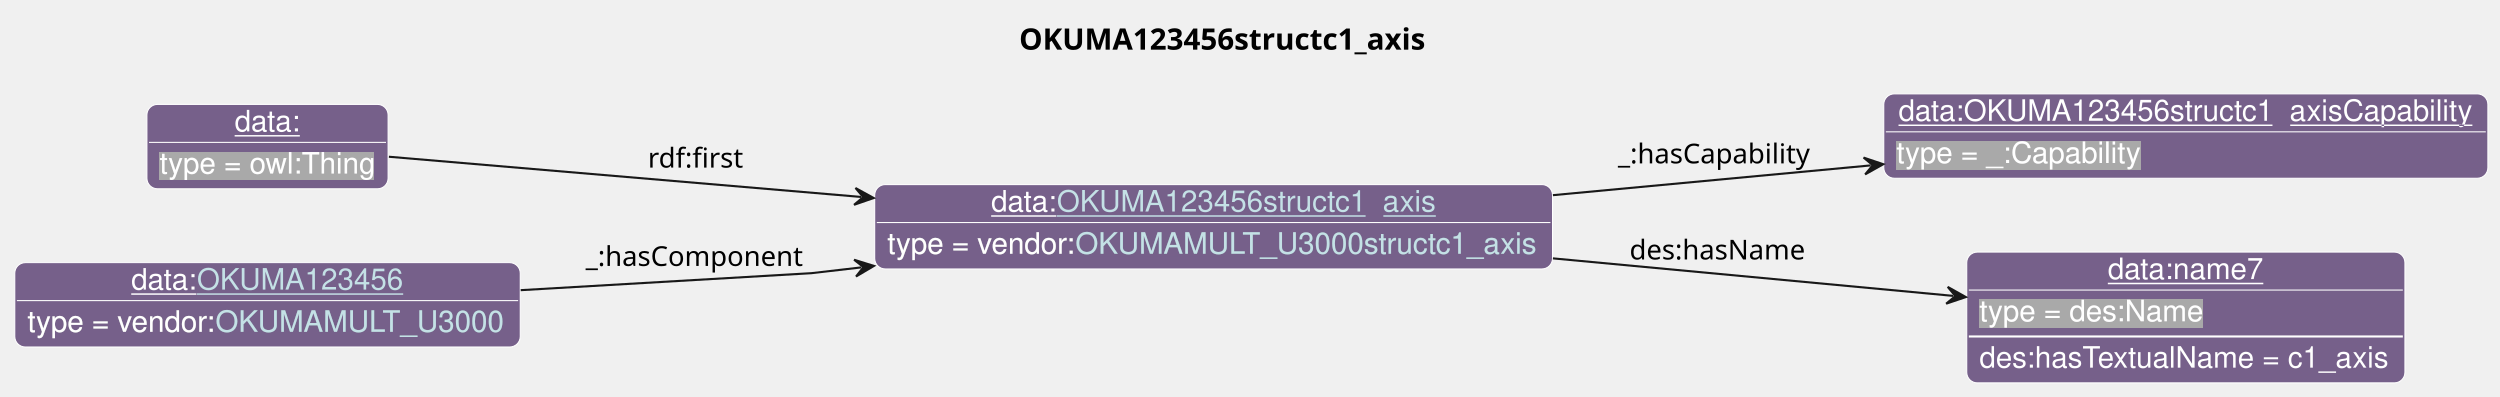
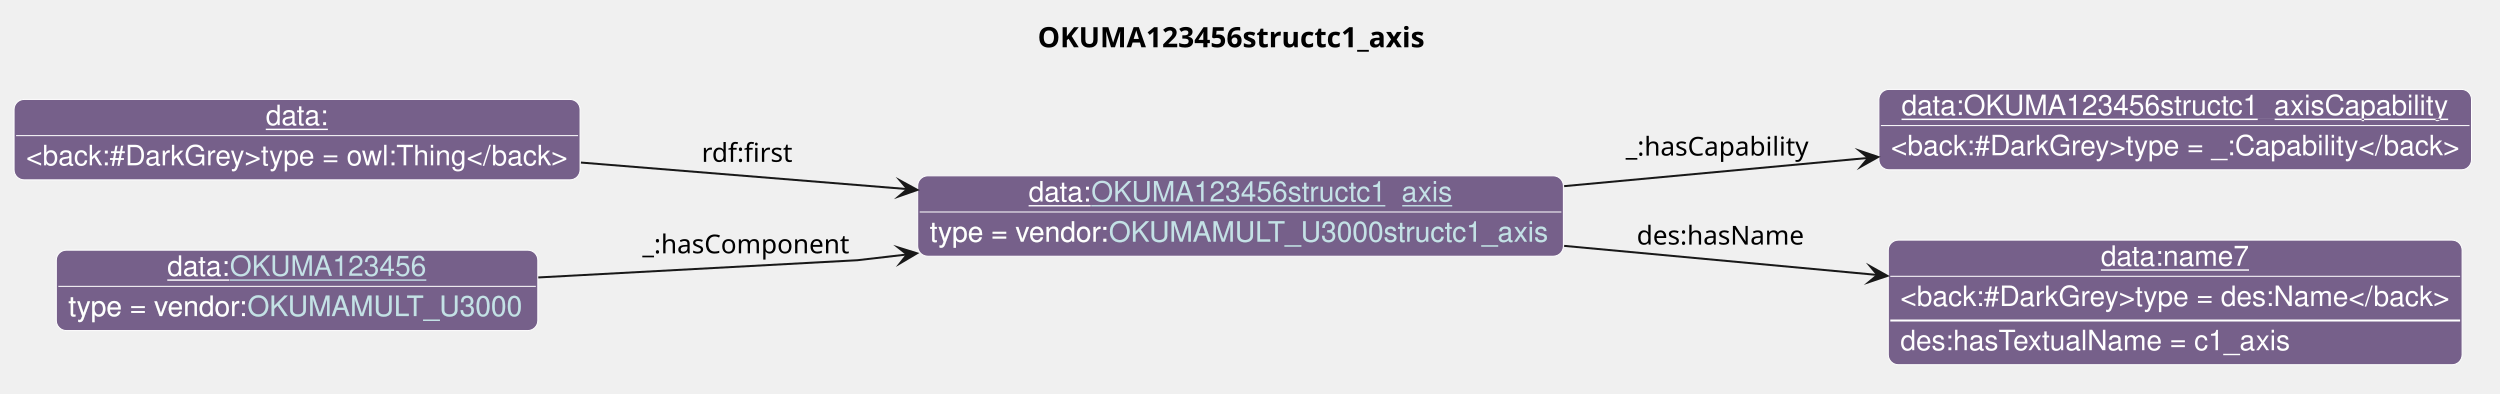
- <svg xmlns="http://www.w3.org/2000/svg" xmlns:xlink="http://www.w3.org/1999/xlink" contentStyleType="text/css" data-diagram-type="CLASS" height="188px" preserveAspectRatio="none" style="width:1185px;height:188px;background:#FFFFFF;" version="1.1" viewBox="0 0 1185 188" width="1185px" zoomAndPan="magnify">
+ <svg xmlns="http://www.w3.org/2000/svg" xmlns:xlink="http://www.w3.org/1999/xlink" contentStyleType="text/css" data-diagram-type="CLASS" height="196px" preserveAspectRatio="none" style="width:1244px;height:196px;background:#FFFFFF;" version="1.1" viewBox="0 0 1244 196" width="1244px" zoomAndPan="magnify">
  <defs>
-     <filter height="1" id="b19j23vdcktuft0" width="1" x="0" y="0">
+     <filter height="1" id="bd8ubwz7prsgr0" width="1" x="0" y="0">
      <feFlood flood-color="#76608A" result="flood" />
-       <feComposite in="SourceGraphic" in2="flood" operator="over" />
-     </filter>
-     <filter height="1" id="b19j23vdcktuft1" width="1" x="0" y="0">
-       <feFlood flood-color="#A9A9A9" result="flood" />
      <feComposite in="SourceGraphic" in2="flood" operator="over" />
    </filter>
  </defs>
  <g>
    <g class="title" data-source-line="13">
-       <text fill="#000000" font-family="sans-serif" font-size="14" font-weight="bold" lengthAdjust="spacing" textLength="205.133" x="483.066" y="23.535">OKUMA123456structc1_axis</text>
+       <text fill="#000000" font-family="sans-serif" font-size="14" font-weight="700" lengthAdjust="spacing" textLength="205.133" x="516.343" y="23.535">OKUMA123456structc1_axis</text>
    </g>
-     <g class="entity" data-entity="o0" data-source-line="131" data-uid="ent0002" id="entity_o0">
-       <rect fill="#76608A" height="40" rx="5" ry="5" style="stroke:#FFFFFF;stroke-width:0.5;" width="321.299" x="414.6" y="87.488" />
-       <text fill="#FFFFFF" font-family="Helvetica" font-size="14" lengthAdjust="spacing" text-decoration="underline" textLength="31.138" x="469.805" y="100.269">data:</text>
+     <g class="entity" data-qualified-name="o0" data-source-line="131" id="ent0001">
+       <rect fill="#76608A" height="40" rx="5" ry="5" style="stroke:#FFFFFF;stroke-width:0.5;" width="321.299" x="456.64" y="87.488" />
+       <text fill="#FFFFFF" font-family="Helvetica" font-size="14" lengthAdjust="spacing" text-decoration="underline" textLength="31.138" x="511.845" y="100.269">data:</text>
      <a href="./OKUMA123456structc1_axis.html" target="_top" title="./OKUMA123456structc1_axis.html" xlink:actuate="onRequest" xlink:href="./OKUMA123456structc1_axis.html" xlink:show="new" xlink:title="./OKUMA123456structc1_axis.html" xlink:type="simple">
-         <text fill="#C4E1E6" font-family="Helvetica" font-size="14" lengthAdjust="spacing" text-decoration="underline" textLength="179.751" x="500.943" y="100.269">OKUMA123456structc1_axis</text>
+         <text fill="#C4E1E6" font-family="Helvetica" font-size="14" lengthAdjust="spacing" text-decoration="underline" textLength="179.751" x="542.983" y="100.269">OKUMA123456structc1_axis</text>
      </a>
-       <line style="stroke:#FFFFFF;stroke-width:0.5;" x1="415.6" x2="734.899" y1="105.488" y2="105.488" />
-       <text fill="#FFFFFF" filter="url(#b19j23vdcktuft0)" font-family="Helvetica" font-size="14" lengthAdjust="spacing" textLength="89.113" x="420.6" y="120.269">type = vendor:</text>
+       <line style="stroke:#FFFFFF;stroke-width:0.5;" x1="457.64" x2="776.939" y1="105.488" y2="105.488" />
+       <text fill="#FFFFFF" filter="url(#bd8ubwz7prsgr0)" font-family="Helvetica" font-size="14" lengthAdjust="spacing" textLength="89.113" x="462.64" y="120.269">type = vendor:</text>
      <a href="../OKUMA.html#OKUMAMULT_U3000structc1_axis" target="_top" title="../OKUMA.html#OKUMAMULT_U3000structc1_axis" xlink:actuate="onRequest" xlink:href="../OKUMA.html#OKUMAMULT_U3000structc1_axis" xlink:show="new" xlink:title="../OKUMA.html#OKUMAMULT_U3000structc1_axis" xlink:type="simple">
-         <text fill="#C4E1E6" filter="url(#b19j23vdcktuft0)" font-family="Helvetica" font-size="14" lengthAdjust="spacing" textLength="220.185" x="509.713" y="120.269">OKUMAMULT_U3000structc1_axis</text>
-         <line style="stroke:#76608A;stroke-width:0.5;" x1="509.713" x2="729.899" y1="121.269" y2="121.269" />
+         <text fill="#C4E1E6" filter="url(#bd8ubwz7prsgr0)" font-family="Helvetica" font-size="14" lengthAdjust="spacing" textLength="220.185" x="551.753" y="120.269">OKUMAMULT_U3000structc1_axis</text>
+         <line style="stroke:#76608A;stroke-width:0.5;" x1="551.753" x2="771.939" y1="121.269" y2="121.269" />
      </a>
    </g>
-     <g class="entity" data-entity="o1" data-source-line="131" data-uid="ent0003" id="entity_o1">
-       <rect fill="#76608A" height="40" rx="5" ry="5" style="stroke:#FFFFFF;stroke-width:0.5;" width="286.364" x="892.9" y="44.488" />
-       <text fill="#FFFFFF" font-family="Helvetica" font-size="14" lengthAdjust="spacing" text-decoration="underline" textLength="272.364" x="899.9" y="57.269">data:OKUMA123456structc1_axisCapability</text>
-       <line style="stroke:#FFFFFF;stroke-width:0.5;" x1="893.9" x2="1178.264" y1="62.488" y2="62.488" />
-       <text fill="#FFFFFF" filter="url(#b19j23vdcktuft1)" font-family="Helvetica" font-size="14" lengthAdjust="spacing" textLength="115.568" x="898.9" y="77.269">type = _:Capability</text>
+     <g class="entity" data-qualified-name="o1" data-source-line="131" id="ent0002">
+       <rect fill="#76608A" height="40" rx="5" ry="5" style="stroke:#FFFFFF;stroke-width:0.5;" width="294.878" x="934.94" y="44.488" />
+       <text fill="#FFFFFF" font-family="Helvetica" font-size="14" lengthAdjust="spacing" text-decoration="underline" textLength="272.364" x="946.197" y="57.269">data:OKUMA123456structc1_axisCapability</text>
+       <line style="stroke:#FFFFFF;stroke-width:0.5;" x1="935.94" x2="1228.818" y1="62.488" y2="62.488" />
+       <text fill="#FFFFFF" font-family="Helvetica" font-size="14" lengthAdjust="spacing" textLength="282.878" x="940.94" y="77.269">&lt;back:#DarkGrey&gt;type = _:Capability&lt;/back&gt;</text>
    </g>
-     <g class="entity" data-entity="o2" data-source-line="131" data-uid="ent0004" id="entity_o2">
-       <rect fill="#76608A" height="62" rx="5" ry="5" style="stroke:#FFFFFF;stroke-width:0.5;" width="207.713" x="932.23" y="119.488" />
-       <text fill="#FFFFFF" font-family="Helvetica" font-size="14" lengthAdjust="spacing" text-decoration="underline" textLength="73.944" x="999.114" y="132.269">data:name7</text>
-       <line style="stroke:#FFFFFF;stroke-width:0.5;" x1="933.23" x2="1138.943" y1="137.488" y2="137.488" />
-       <text fill="#FFFFFF" filter="url(#b19j23vdcktuft1)" font-family="Helvetica" font-size="14" lengthAdjust="spacing" textLength="106.224" x="938.23" y="152.269">type = des:Name</text>
-       <line style="stroke:#FFFFFF;stroke-width:1;" x1="933.23" x2="1138.943" y1="159.488" y2="159.488" />
-       <text fill="#FFFFFF" font-family="Helvetica" font-size="14" lengthAdjust="spacing" textLength="195.713" x="938.23" y="174.269">des:hasTextualName = c1_axis</text>
+     <g class="entity" data-qualified-name="o2" data-source-line="131" id="ent0003">
+       <rect fill="#76608A" height="62" rx="5" ry="5" style="stroke:#FFFFFF;stroke-width:0.5;" width="285.533" x="939.61" y="119.488" />
+       <text fill="#FFFFFF" font-family="Helvetica" font-size="14" lengthAdjust="spacing" text-decoration="underline" textLength="73.944" x="1045.404" y="132.269">data:name7</text>
+       <line style="stroke:#FFFFFF;stroke-width:0.5;" x1="940.61" x2="1224.143" y1="137.488" y2="137.488" />
+       <text fill="#FFFFFF" font-family="Helvetica" font-size="14" lengthAdjust="spacing" textLength="273.533" x="945.61" y="152.269">&lt;back:#DarkGrey&gt;type = des:Name&lt;/back&gt;</text>
+       <line style="stroke:#FFFFFF;stroke-width:1;" x1="940.61" x2="1224.143" y1="159.488" y2="159.488" />
+       <text fill="#FFFFFF" font-family="Helvetica" font-size="14" lengthAdjust="spacing" textLength="195.713" x="945.61" y="174.269">des:hasTextualName = c1_axis</text>
    </g>
-     <g class="entity" data-entity="o3" data-source-line="131" data-uid="ent0005" id="entity_o3">
-       <rect fill="#76608A" height="40" rx="5" ry="5" style="stroke:#FFFFFF;stroke-width:0.5;" width="114.334" x="69.63" y="49.488" />
-       <text fill="#FFFFFF" font-family="Helvetica" font-size="14" lengthAdjust="spacing" text-decoration="underline" textLength="31.138" x="111.228" y="62.269">data:</text>
-       <line style="stroke:#FFFFFF;stroke-width:0.5;" x1="70.63" x2="182.964" y1="67.488" y2="67.488" />
-       <text fill="#FFFFFF" filter="url(#b19j23vdcktuft1)" font-family="Helvetica" font-size="14" lengthAdjust="spacing" textLength="102.334" x="75.63" y="82.269">type = owl:Thing</text>
+     <g class="entity" data-qualified-name="o3" data-source-line="131" id="ent0004">
+       <rect fill="#76608A" height="40" rx="5" ry="5" style="stroke:#FFFFFF;stroke-width:0.5;" width="281.644" x="7" y="49.488" />
+       <text fill="#FFFFFF" font-family="Helvetica" font-size="14" lengthAdjust="spacing" text-decoration="underline" textLength="31.138" x="132.253" y="62.269">data:</text>
+       <line style="stroke:#FFFFFF;stroke-width:0.5;" x1="8" x2="287.644" y1="67.488" y2="67.488" />
+       <text fill="#FFFFFF" font-family="Helvetica" font-size="14" lengthAdjust="spacing" textLength="269.644" x="13" y="82.269">&lt;back:#DarkGrey&gt;type = owl:Thing&lt;/back&gt;</text>
    </g>
-     <g class="entity" data-entity="o4" data-source-line="131" data-uid="ent0006" id="entity_o4">
-       <rect fill="#76608A" height="40" rx="5" ry="5" style="stroke:#FFFFFF;stroke-width:0.5;" width="239.602" x="7" y="124.488" />
-       <text fill="#FFFFFF" font-family="Helvetica" font-size="14" lengthAdjust="spacing" text-decoration="underline" textLength="31.138" x="62.205" y="137.269">data:</text>
+     <g class="entity" data-qualified-name="o4" data-source-line="131" id="ent0005">
+       <rect fill="#76608A" height="40" rx="5" ry="5" style="stroke:#FFFFFF;stroke-width:0.5;" width="239.602" x="28.02" y="124.488" />
+       <text fill="#FFFFFF" font-family="Helvetica" font-size="14" lengthAdjust="spacing" text-decoration="underline" textLength="31.138" x="83.225" y="137.269">data:</text>
      <a href="./OKUMA123456.html" target="_top" title="./OKUMA123456.html" xlink:actuate="onRequest" xlink:href="./OKUMA123456.html" xlink:show="new" xlink:title="./OKUMA123456.html" xlink:type="simple">
-         <text fill="#C4E1E6" font-family="Helvetica" font-size="14" lengthAdjust="spacing" text-decoration="underline" textLength="98.055" x="93.343" y="137.269">OKUMA123456</text>
+         <text fill="#C4E1E6" font-family="Helvetica" font-size="14" lengthAdjust="spacing" text-decoration="underline" textLength="98.055" x="114.363" y="137.269">OKUMA123456</text>
      </a>
-       <line style="stroke:#FFFFFF;stroke-width:0.5;" x1="8" x2="245.602" y1="142.488" y2="142.488" />
-       <text fill="#FFFFFF" filter="url(#b19j23vdcktuft0)" font-family="Helvetica" font-size="14" lengthAdjust="spacing" textLength="89.113" x="13" y="157.269">type = vendor:</text>
+       <line style="stroke:#FFFFFF;stroke-width:0.5;" x1="29.02" x2="266.623" y1="142.488" y2="142.488" />
+       <text fill="#FFFFFF" filter="url(#bd8ubwz7prsgr0)" font-family="Helvetica" font-size="14" lengthAdjust="spacing" textLength="89.113" x="34.02" y="157.269">type = vendor:</text>
      <a href="../OKUMA.html#OKUMAMULT_U3000" target="_top" title="../OKUMA.html#OKUMAMULT_U3000" xlink:actuate="onRequest" xlink:href="../OKUMA.html#OKUMAMULT_U3000" xlink:show="new" xlink:title="../OKUMA.html#OKUMAMULT_U3000" xlink:type="simple">
-         <text fill="#C4E1E6" filter="url(#b19j23vdcktuft0)" font-family="Helvetica" font-size="14" lengthAdjust="spacing" textLength="138.489" x="102.113" y="157.269">OKUMAMULT_U3000</text>
-         <line style="stroke:#76608A;stroke-width:0.5;" x1="102.113" x2="240.602" y1="158.269" y2="158.269" />
+         <text fill="#C4E1E6" filter="url(#bd8ubwz7prsgr0)" font-family="Helvetica" font-size="14" lengthAdjust="spacing" textLength="138.489" x="123.133" y="157.269">OKUMAMULT_U3000</text>
+         <line style="stroke:#76608A;stroke-width:0.5;" x1="123.133" x2="261.623" y1="158.269" y2="158.269" />
      </a>
    </g>
-     <g class="link" data-entity-1="o0" data-entity-2="o1" data-source-line="195" data-uid="lnk7" id="link_o0_o1">
-       <path codeLine="195" d="M736.08,92.508 C787.03,87.738 837.066,83.048 886.696,78.398" fill="none" id="o0-to-o1" style="stroke:#181818;stroke-width:1;" />
-       <polygon fill="#181818" points="892.67,77.838,883.336,74.695,887.692,78.305,884.082,82.66,892.67,77.838" style="stroke:#181818;stroke-width:1;" />
-       <text fill="#000000" font-family="sans-serif" font-size="13" lengthAdjust="spacing" textLength="95.132" x="766.9" y="77.437">_:hasCapability</text>
+     <g class="link" data-entity-1="ent0001" data-entity-2="ent0002" data-link-type="dependency" data-source-line="195" id="lnk6">
+       <path codeLine="195" d="M778.31,92.628 C829.03,87.918 879.841,83.201 929.591,78.581" fill="none" id="o0-to-o1" style="stroke:#181818;stroke-width:1;" />
+       <polygon fill="#181818" points="934.57,78.118,925.239,74.968,929.591,78.581,925.978,82.933,934.57,78.118" style="stroke:#181818;stroke-width:1;stroke-linejoin:miter;stroke-miterlimit:10;" />
+       <text fill="#000000" font-family="sans-serif" font-size="13" lengthAdjust="spacing" textLength="95.132" x="808.94" y="77.437">_:hasCapability</text>
    </g>
-     <g class="link" data-entity-1="o0" data-entity-2="o2" data-source-line="195" data-uid="lnk8" id="link_o0_o2">
-       <path codeLine="195" d="M736.08,122.468 C801,128.548 868.156,134.849 925.836,140.249" fill="none" id="o0-to-o2" style="stroke:#181818;stroke-width:1;" />
-       <polygon fill="#181818" points="931.81,140.808,923.222,135.987,926.832,140.342,922.476,143.952,931.81,140.808" style="stroke:#181818;stroke-width:1;" />
-       <text fill="#000000" font-family="sans-serif" font-size="13" lengthAdjust="spacing" textLength="84.202" x="772.4" y="122.987">des:hasName</text>
+     <g class="link" data-entity-1="ent0001" data-entity-2="ent0003" data-link-type="dependency" data-source-line="195" id="lnk7">
+       <path codeLine="195" d="M778.31,122.348 C830.6,127.198 883.301,132.096 934.181,136.816" fill="none" id="o0-to-o2" style="stroke:#181818;stroke-width:1;" />
+       <polygon fill="#181818" points="939.16,137.278,930.568,132.464,934.181,136.816,929.829,140.43,939.16,137.278" style="stroke:#181818;stroke-width:1;stroke-linejoin:miter;stroke-miterlimit:10;" />
+       <text fill="#000000" font-family="sans-serif" font-size="13" lengthAdjust="spacing" textLength="84.202" x="814.44" y="121.707">des:hasName</text>
    </g>
-     <g class="link" data-entity-1="o3" data-entity-2="o0" data-source-line="195" data-uid="lnk9" id="link_o3_o0">
-       <path codeLine="195" d="M184.34,74.298 C241.95,79.208 327.982,86.53 408.152,93.35" fill="none" id="o3-to-o0" style="stroke:#181818;stroke-width:1;" />
-       <polygon fill="#181818" points="414.13,93.858,405.501,89.11,409.148,93.434,404.823,97.081,414.13,93.858" style="stroke:#181818;stroke-width:1;" />
-       <text fill="#000000" font-family="sans-serif" font-size="13" lengthAdjust="spacing" textLength="47.741" x="307.1" y="79.437">rdf:first</text>
+     <g class="link" data-entity-1="ent0004" data-entity-2="ent0001" data-link-type="dependency" data-source-line="195" id="lnk8">
+       <path codeLine="195" d="M289.08,80.888 C341.79,85.178 397.116,89.673 451.476,94.093" fill="none" id="o3-to-o0" style="stroke:#181818;stroke-width:1;" />
+       <polygon fill="#181818" points="456.46,94.498,447.814,89.782,451.476,94.093,447.165,97.756,456.46,94.498" style="stroke:#181818;stroke-width:1;stroke-linejoin:miter;stroke-miterlimit:10;" />
+       <text fill="#000000" font-family="sans-serif" font-size="13" lengthAdjust="spacing" textLength="47.741" x="349.14" y="80.537">rdf:first</text>
    </g>
-     <g class="link" data-entity-1="o4" data-entity-2="o0" data-source-line="195" data-uid="lnk10" id="link_o4_o0">
-       <path codeLine="195" d="M246.81,137.538 C313.98,133.618 384.6,129.488 384.6,129.488 C384.6,129.488 390.5,128.812 408.28,126.742" fill="none" id="o4-to-o0" style="stroke:#181818;stroke-width:1;" />
-       <polygon fill="#181818" points="414.24,126.048,404.838,123.116,409.274,126.626,405.763,131.062,414.24,126.048" style="stroke:#181818;stroke-width:1;" />
-       <text fill="#000000" font-family="sans-serif" font-size="13" lengthAdjust="spacing" textLength="106.012" x="277.6" y="126.057">_:hasComponent</text>
+     <g class="link" data-entity-1="ent0005" data-entity-2="ent0001" data-link-type="dependency" data-source-line="195" id="lnk9">
+       <path codeLine="195" d="M267.85,138.058 C343.26,133.988 426.64,129.488 426.64,129.488 C426.64,129.488 433.534,128.696 451.313,126.626" fill="none" id="o4-to-o0" style="stroke:#181818;stroke-width:1;" />
+       <polygon fill="#181818" points="456.28,126.048,446.878,123.116,451.313,126.626,447.803,131.062,456.28,126.048" style="stroke:#181818;stroke-width:1;stroke-linejoin:miter;stroke-miterlimit:10;" />
+       <text fill="#000000" font-family="sans-serif" font-size="13" lengthAdjust="spacing" textLength="106.012" x="319.64" y="126.057">_:hasComponent</text>
    </g>
  </g>
</svg>
